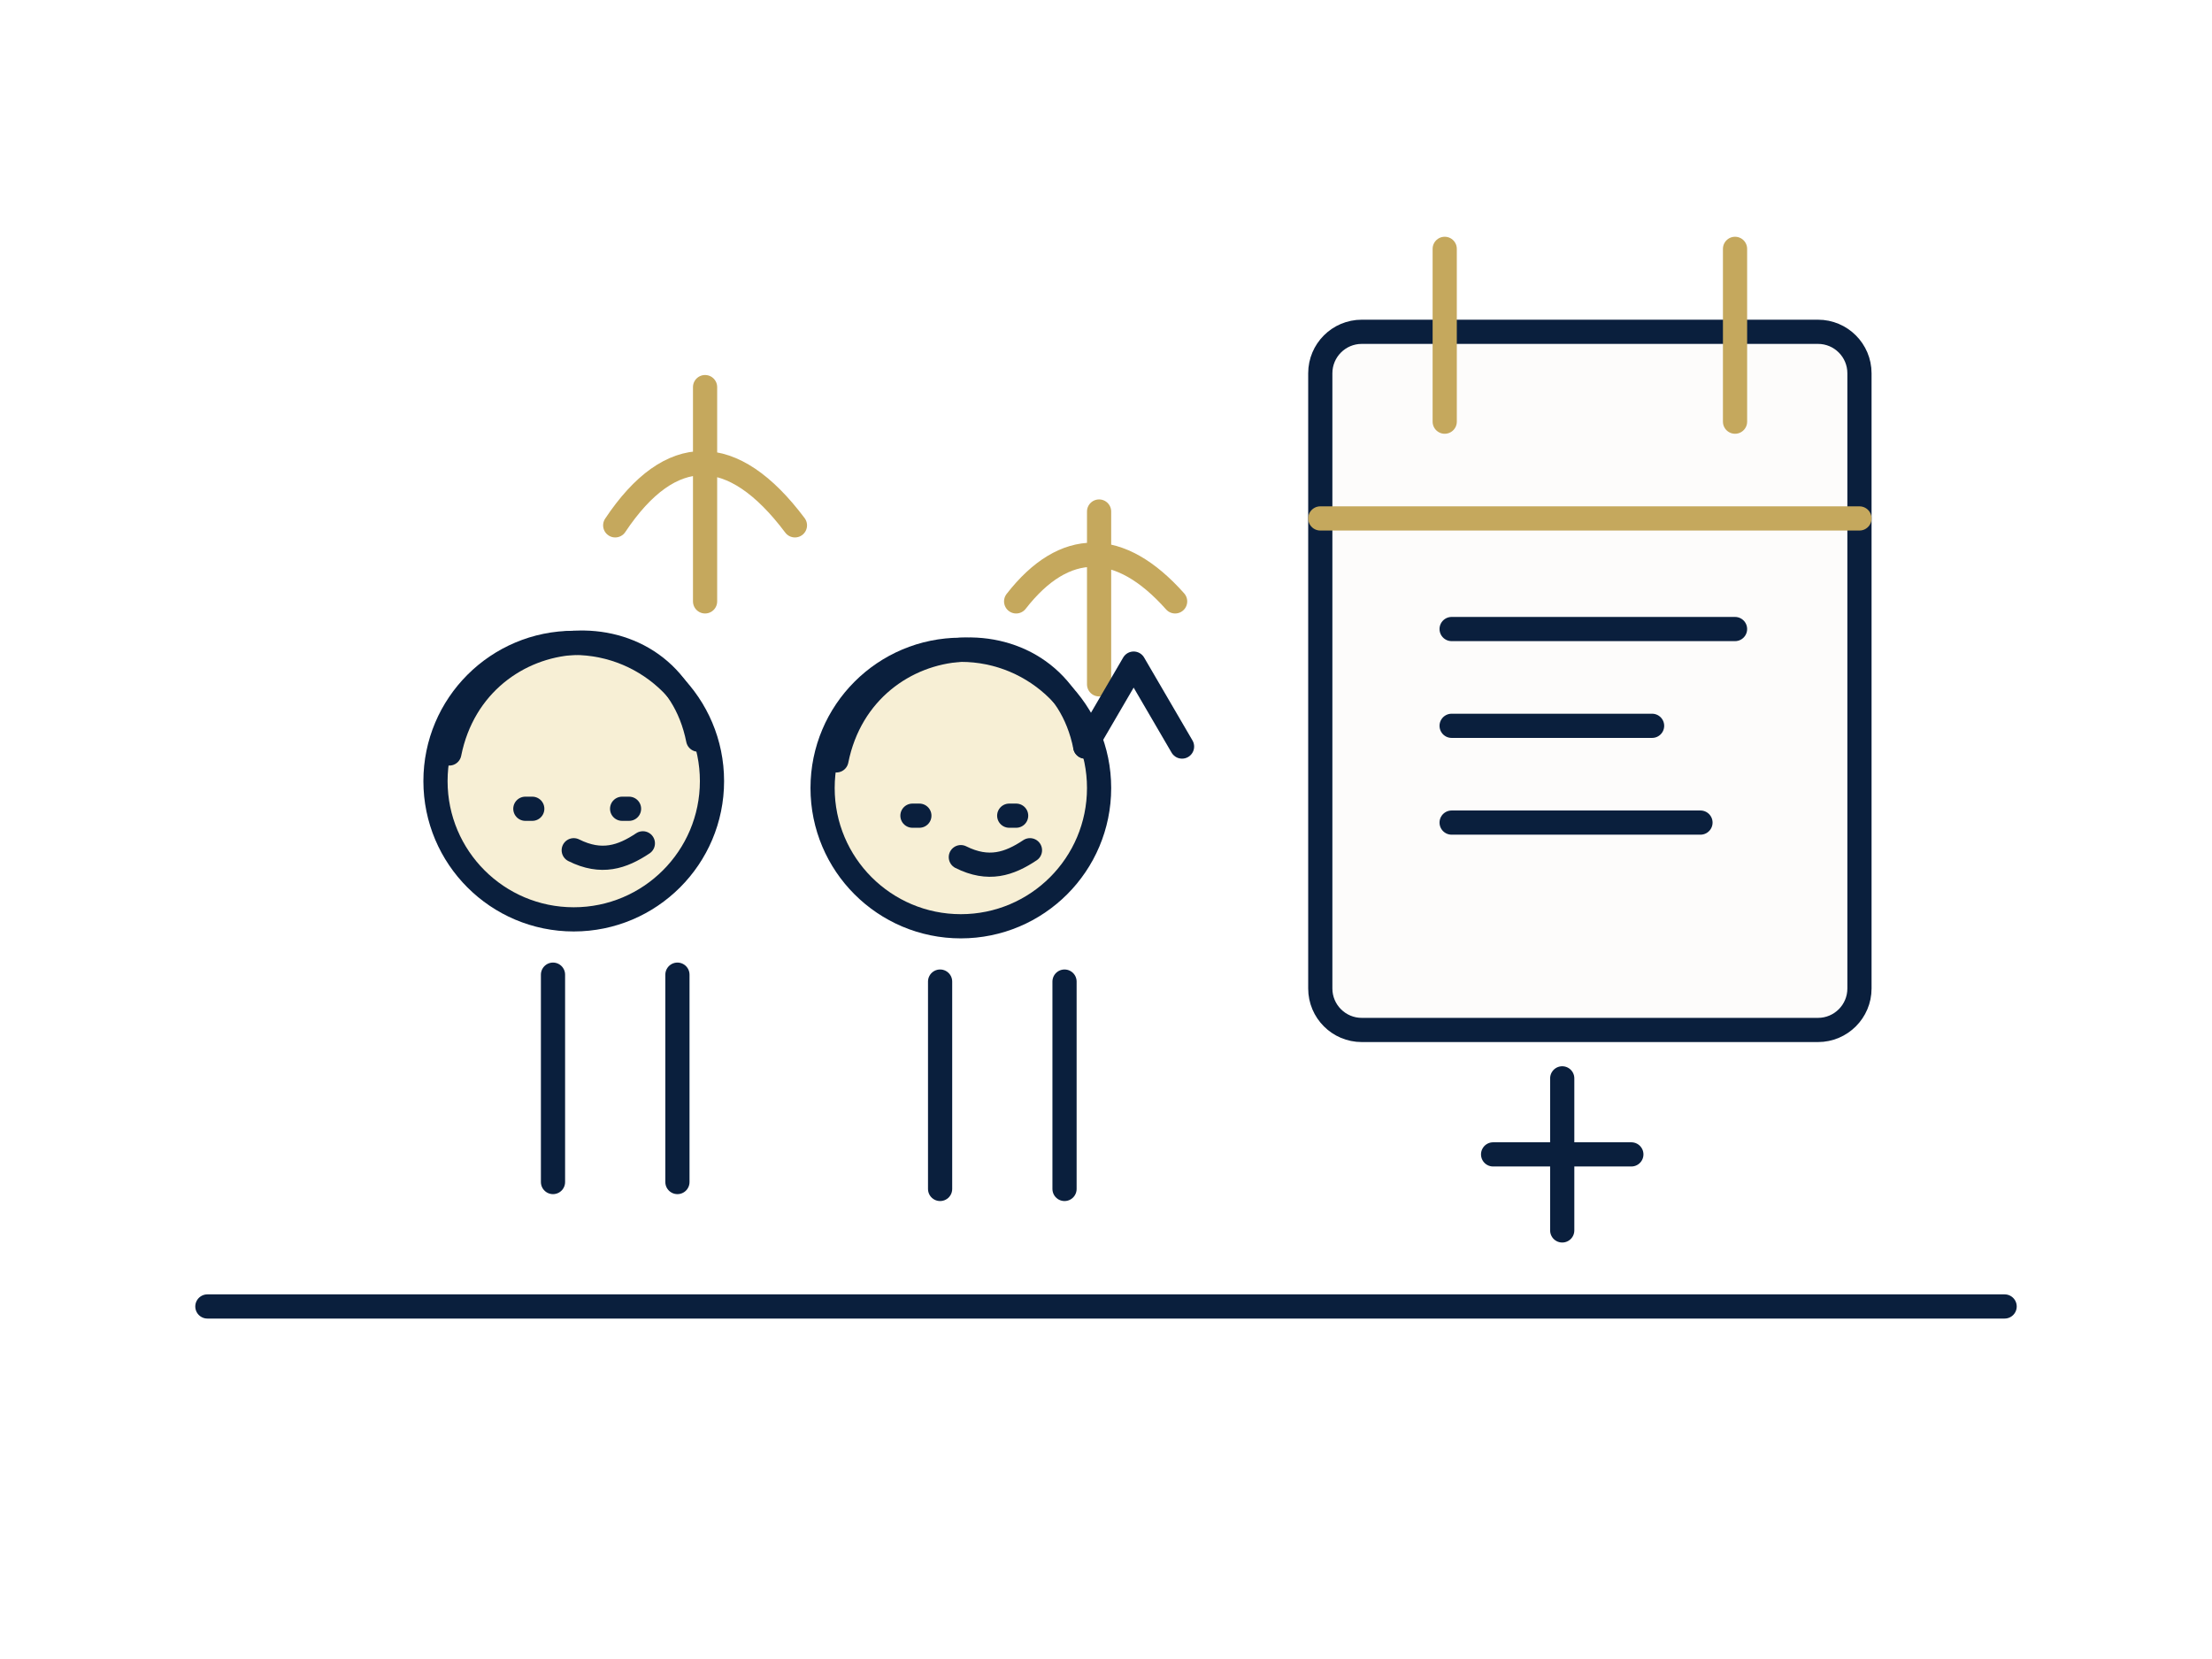
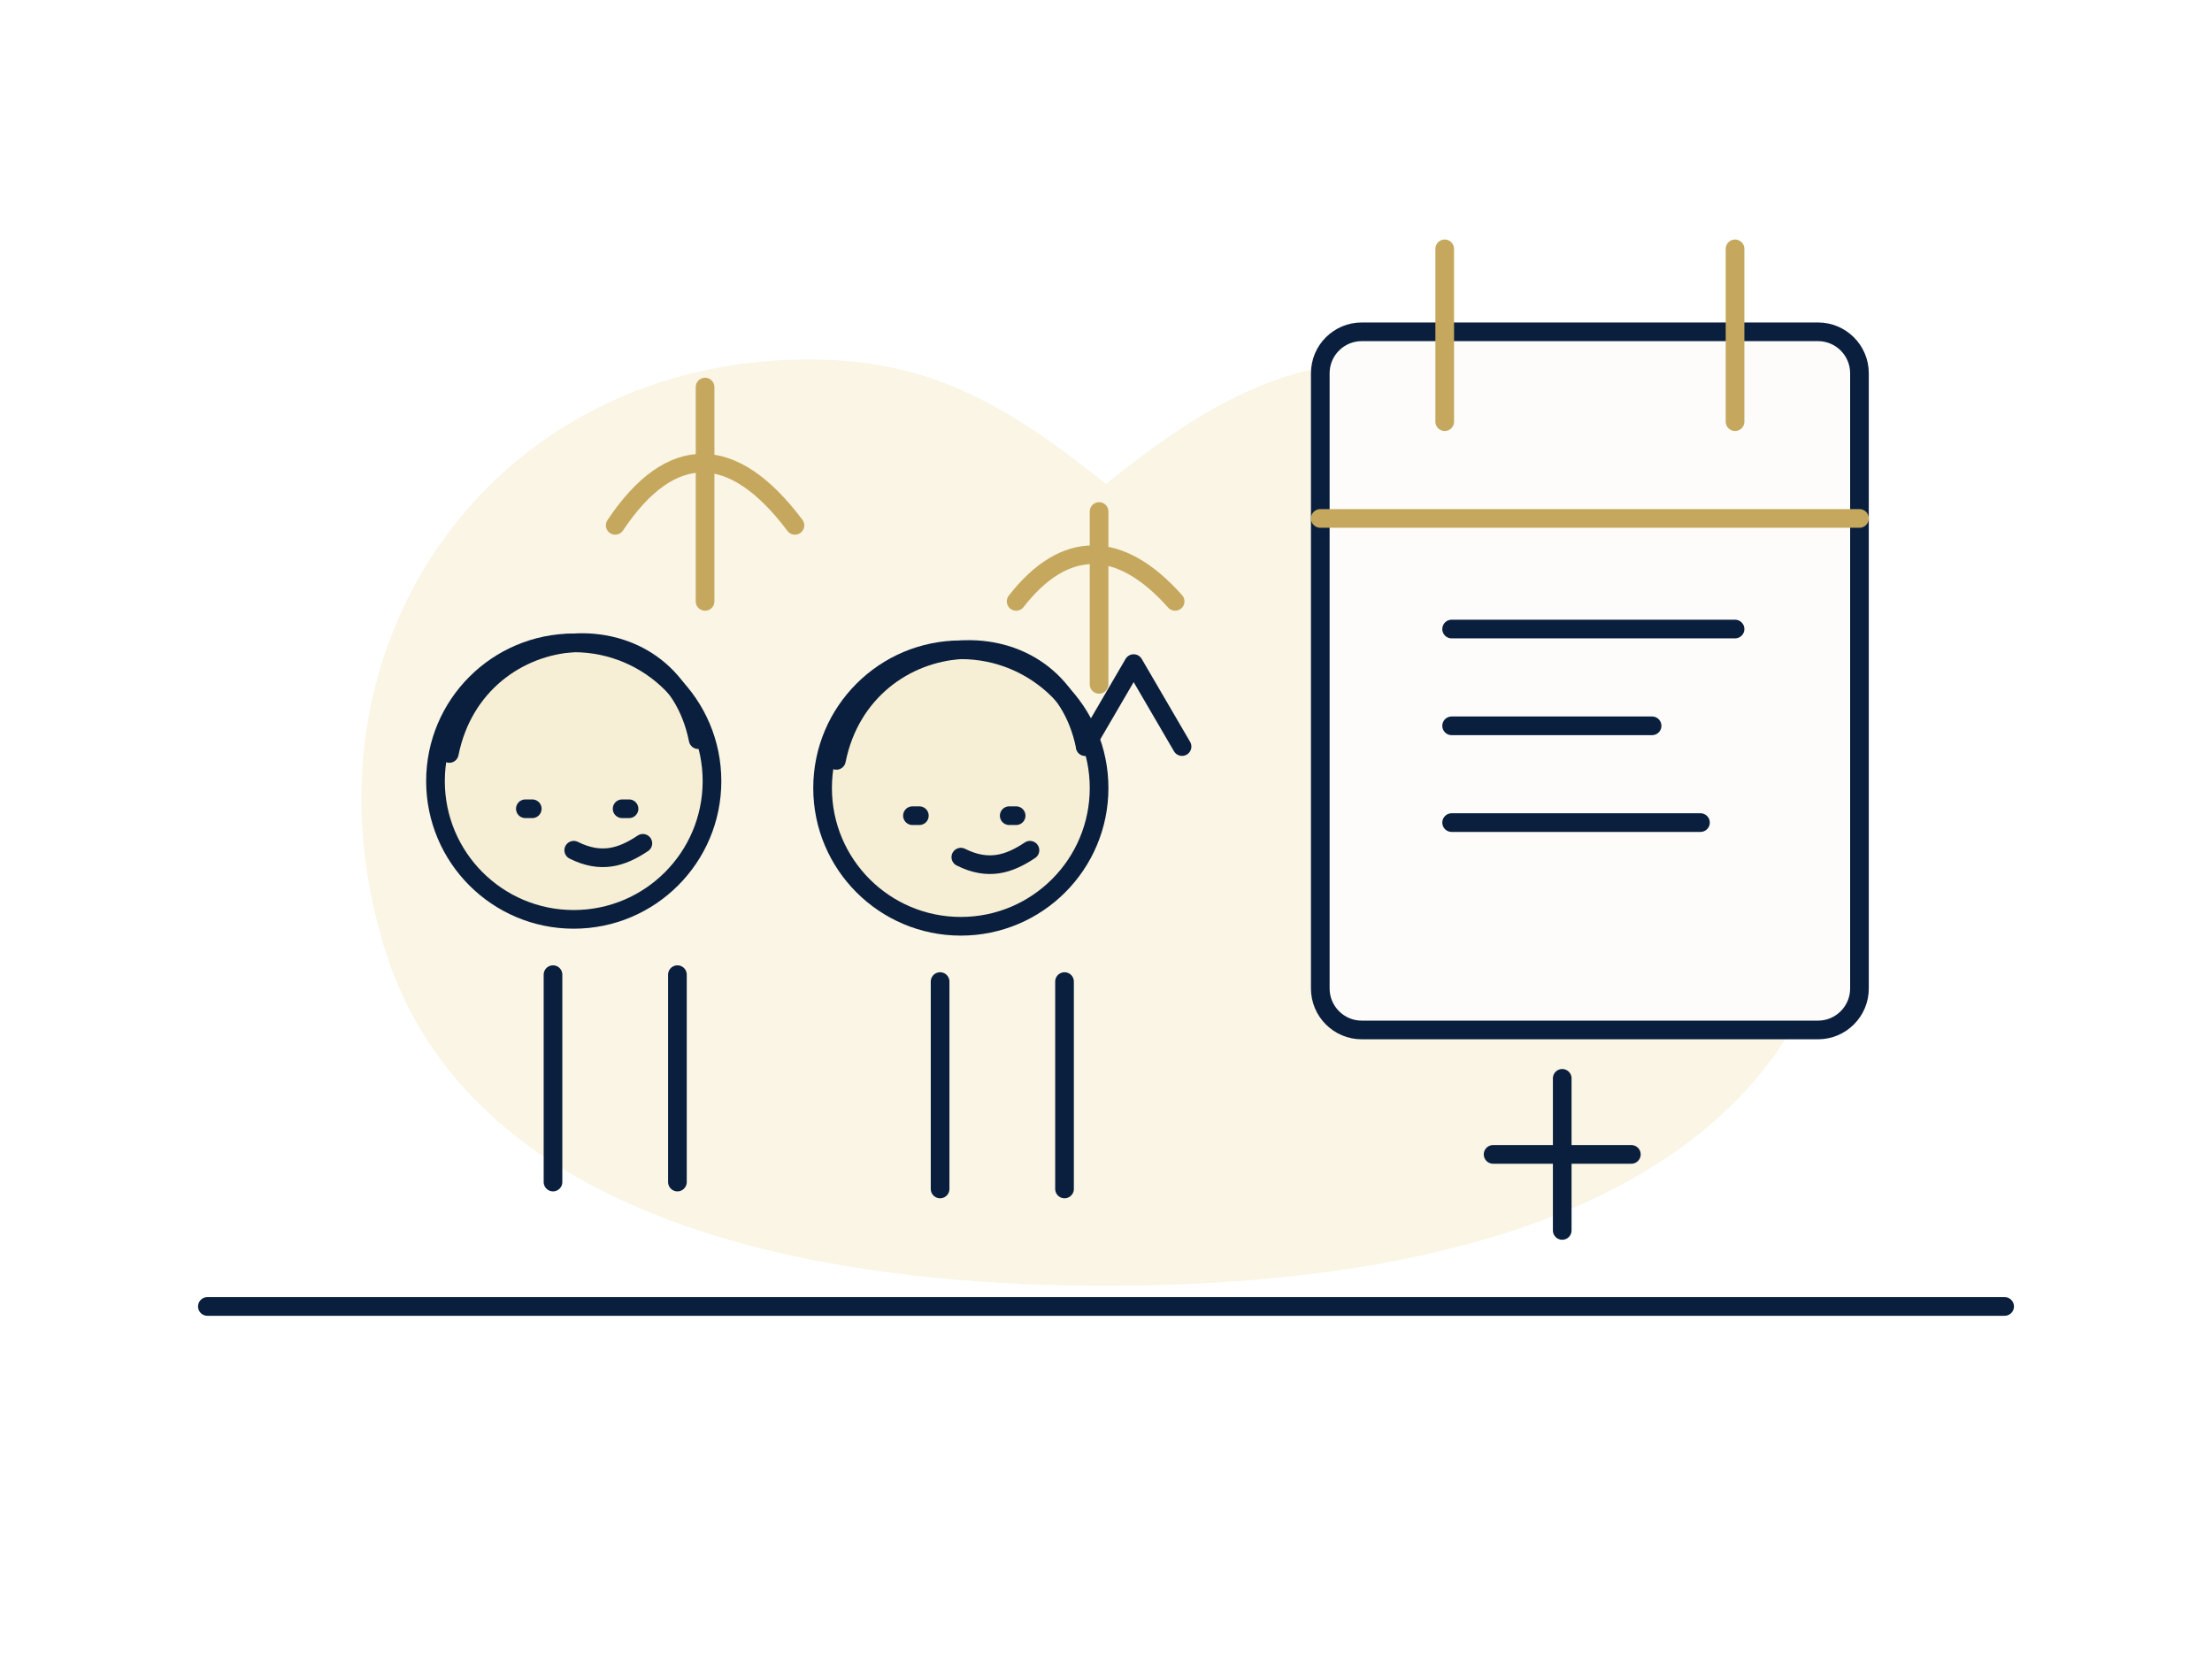
<svg xmlns="http://www.w3.org/2000/svg" viewBox="0 0 320 240" fill="none">
-   <g stroke="#0A1F3D" stroke-width="3.5" stroke-linecap="round" stroke-linejoin="round">
+   <path d="M55 135c-12-43 17-83 62-83 17 0 28 6 43 18 15-12 26-18 43-18 45 0 74 40 62 83-9 34-47 51-105 51S64 169 55 135z" fill="#F7EFD5" opacity=".62" />
+   <g stroke="#0A1F3D" stroke-width="2.7" stroke-linecap="round" stroke-linejoin="round">
    <path d="M30 189h260" />
    <rect x="191" y="48" width="78" height="101" rx="6" fill="#FDFCFB" />
    <path d="M191 75h78m-60-39v25m42-25v25" stroke="#C5A85D" />
    <path d="M210 91h41m-41 14h29m-29 14h36" />
    <circle cx="83" cy="113" r="20" fill="#F7EFD5" />
    <path d="M65 109c4-20 32-22 36-2m-25 10h1m13 0h1m-8 6c4 2 7 1 10-1m-13 19v30m18-30v30" />
    <circle cx="139" cy="114" r="20" fill="#F7EFD5" />
    <path d="M121 110c4-20 32-22 36-2m-25 10h1m13 0h1m-8 6c4 2 7 1 10-1m-13 19v30m18-30v30" />
    <path d="M89 76c8-12 17-12 26 0m-13-20v31m45 0c7-9 15-9 23 0m-11-13v25" stroke="#C5A85D" />
    <path d="M226 156v22m-10-11h20m-79-59 7-12 7 12" />
  </g>
</svg>
